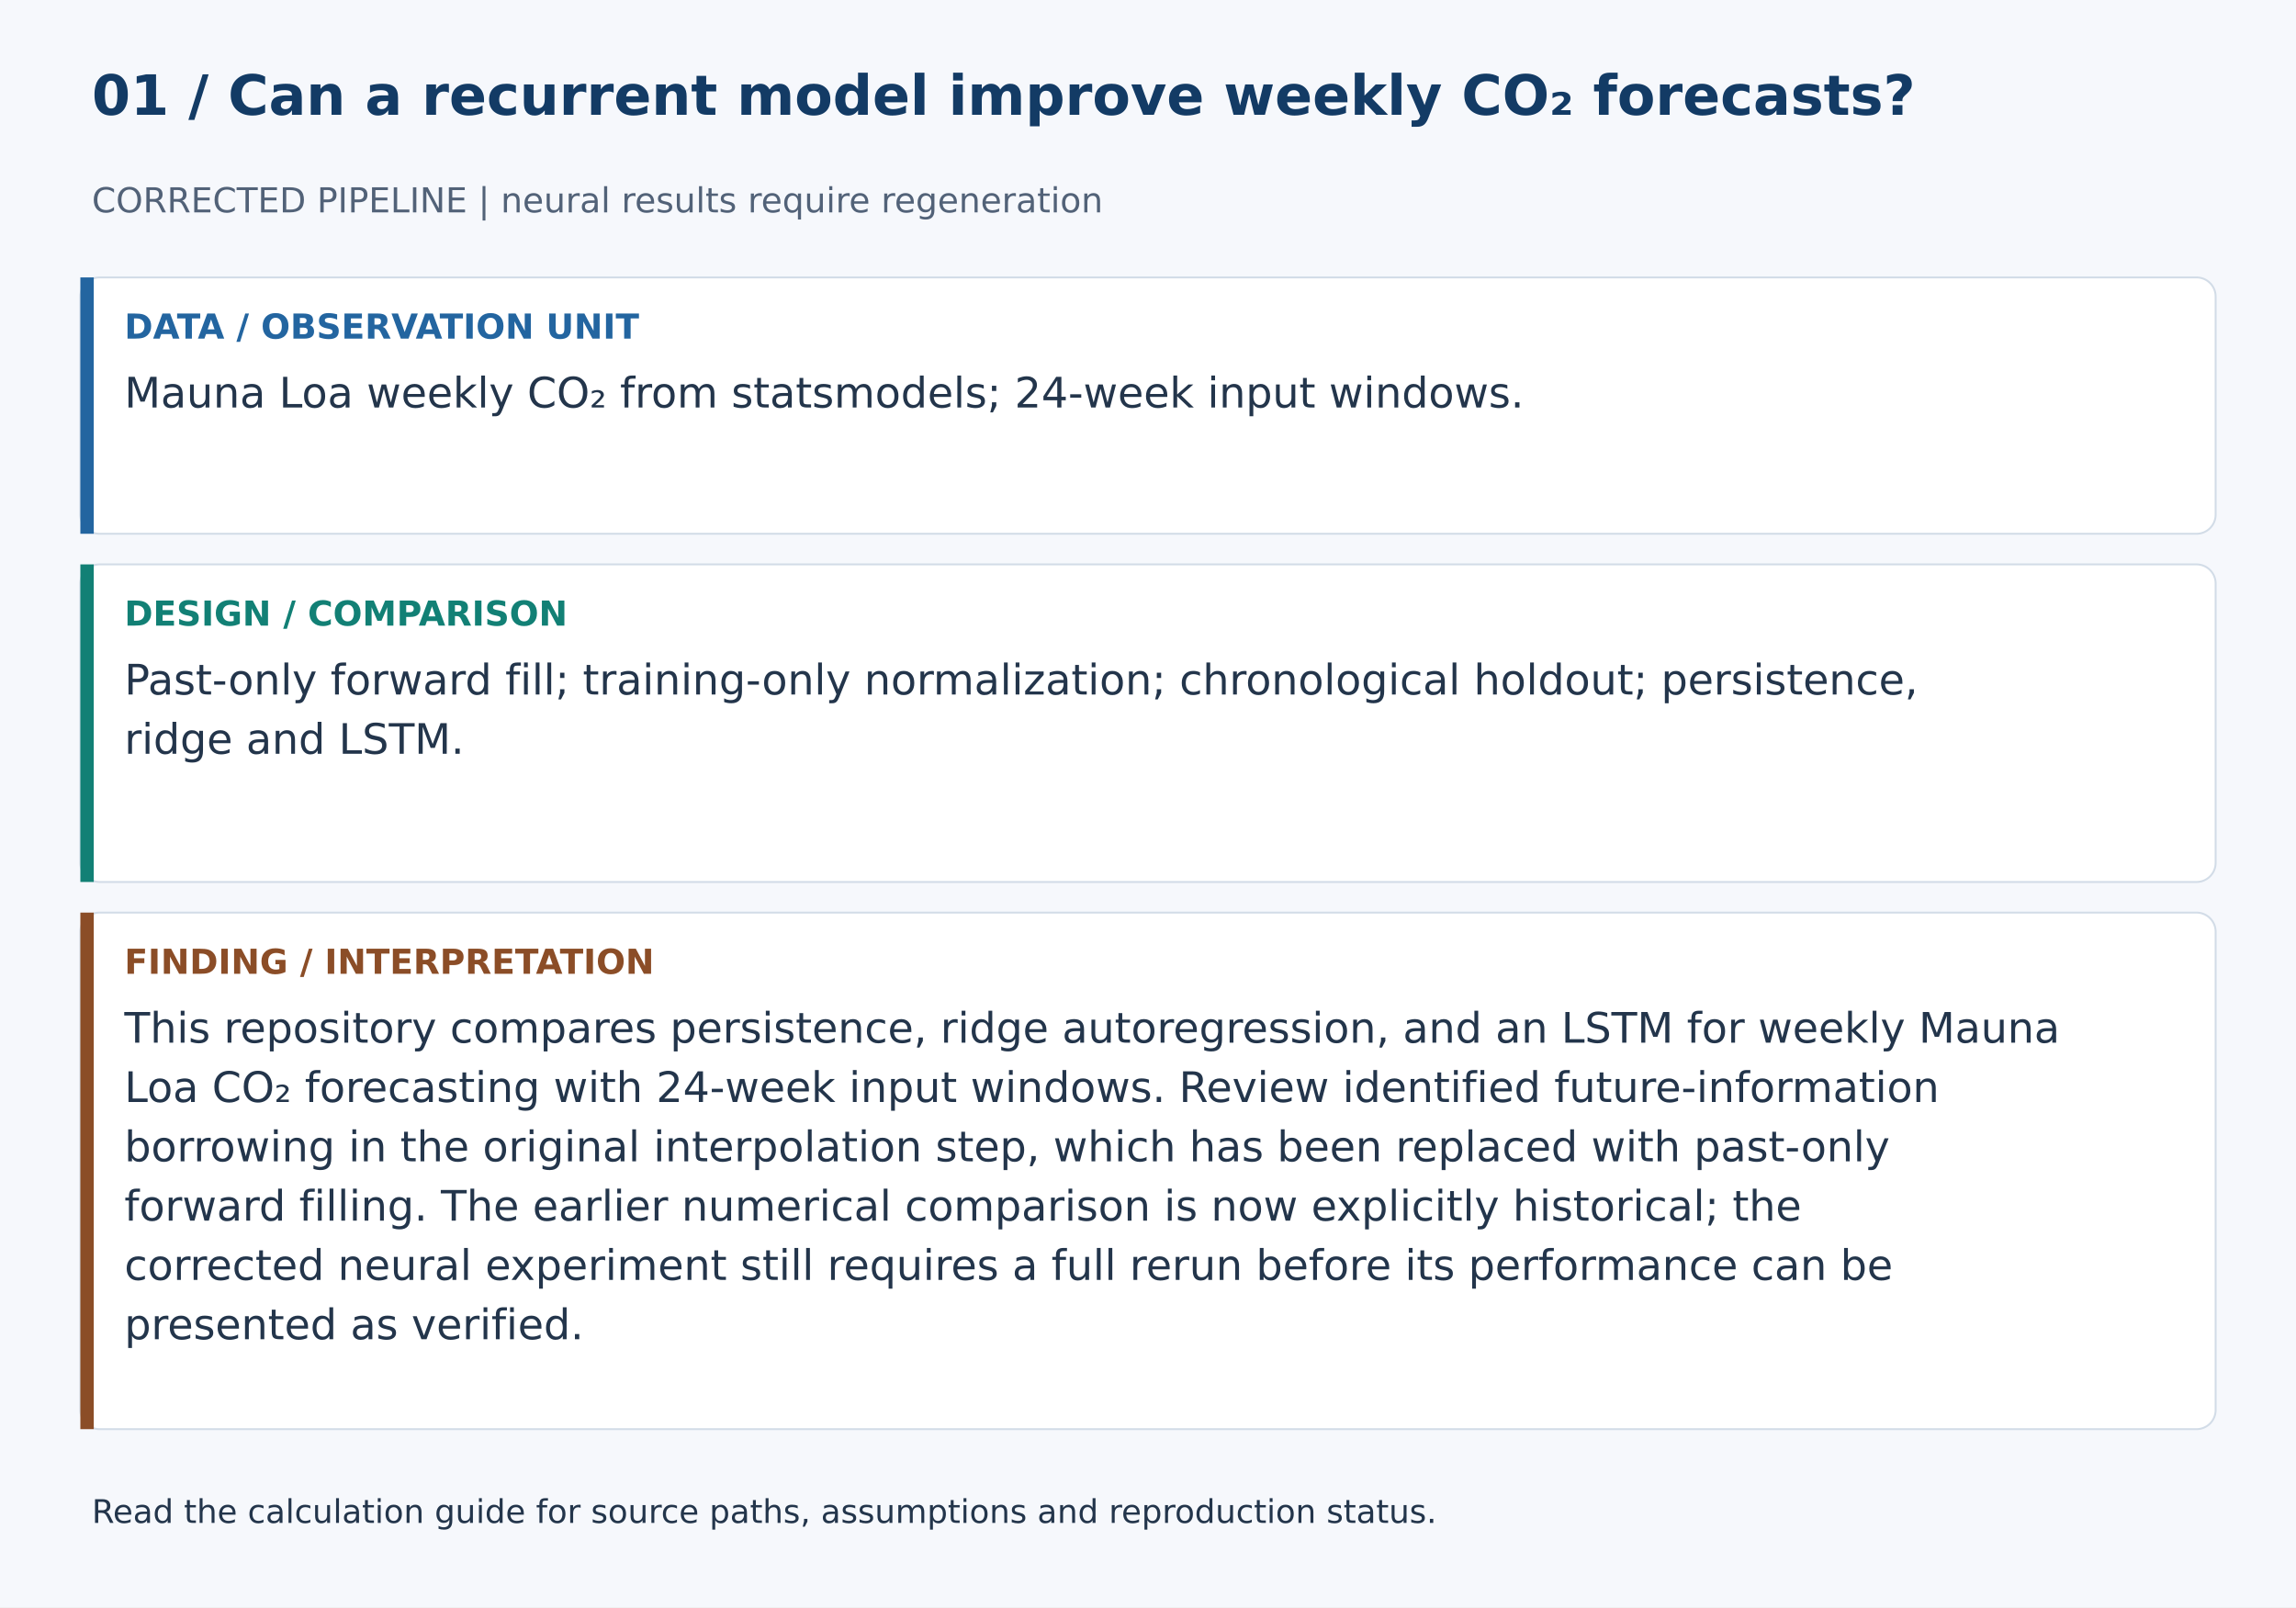
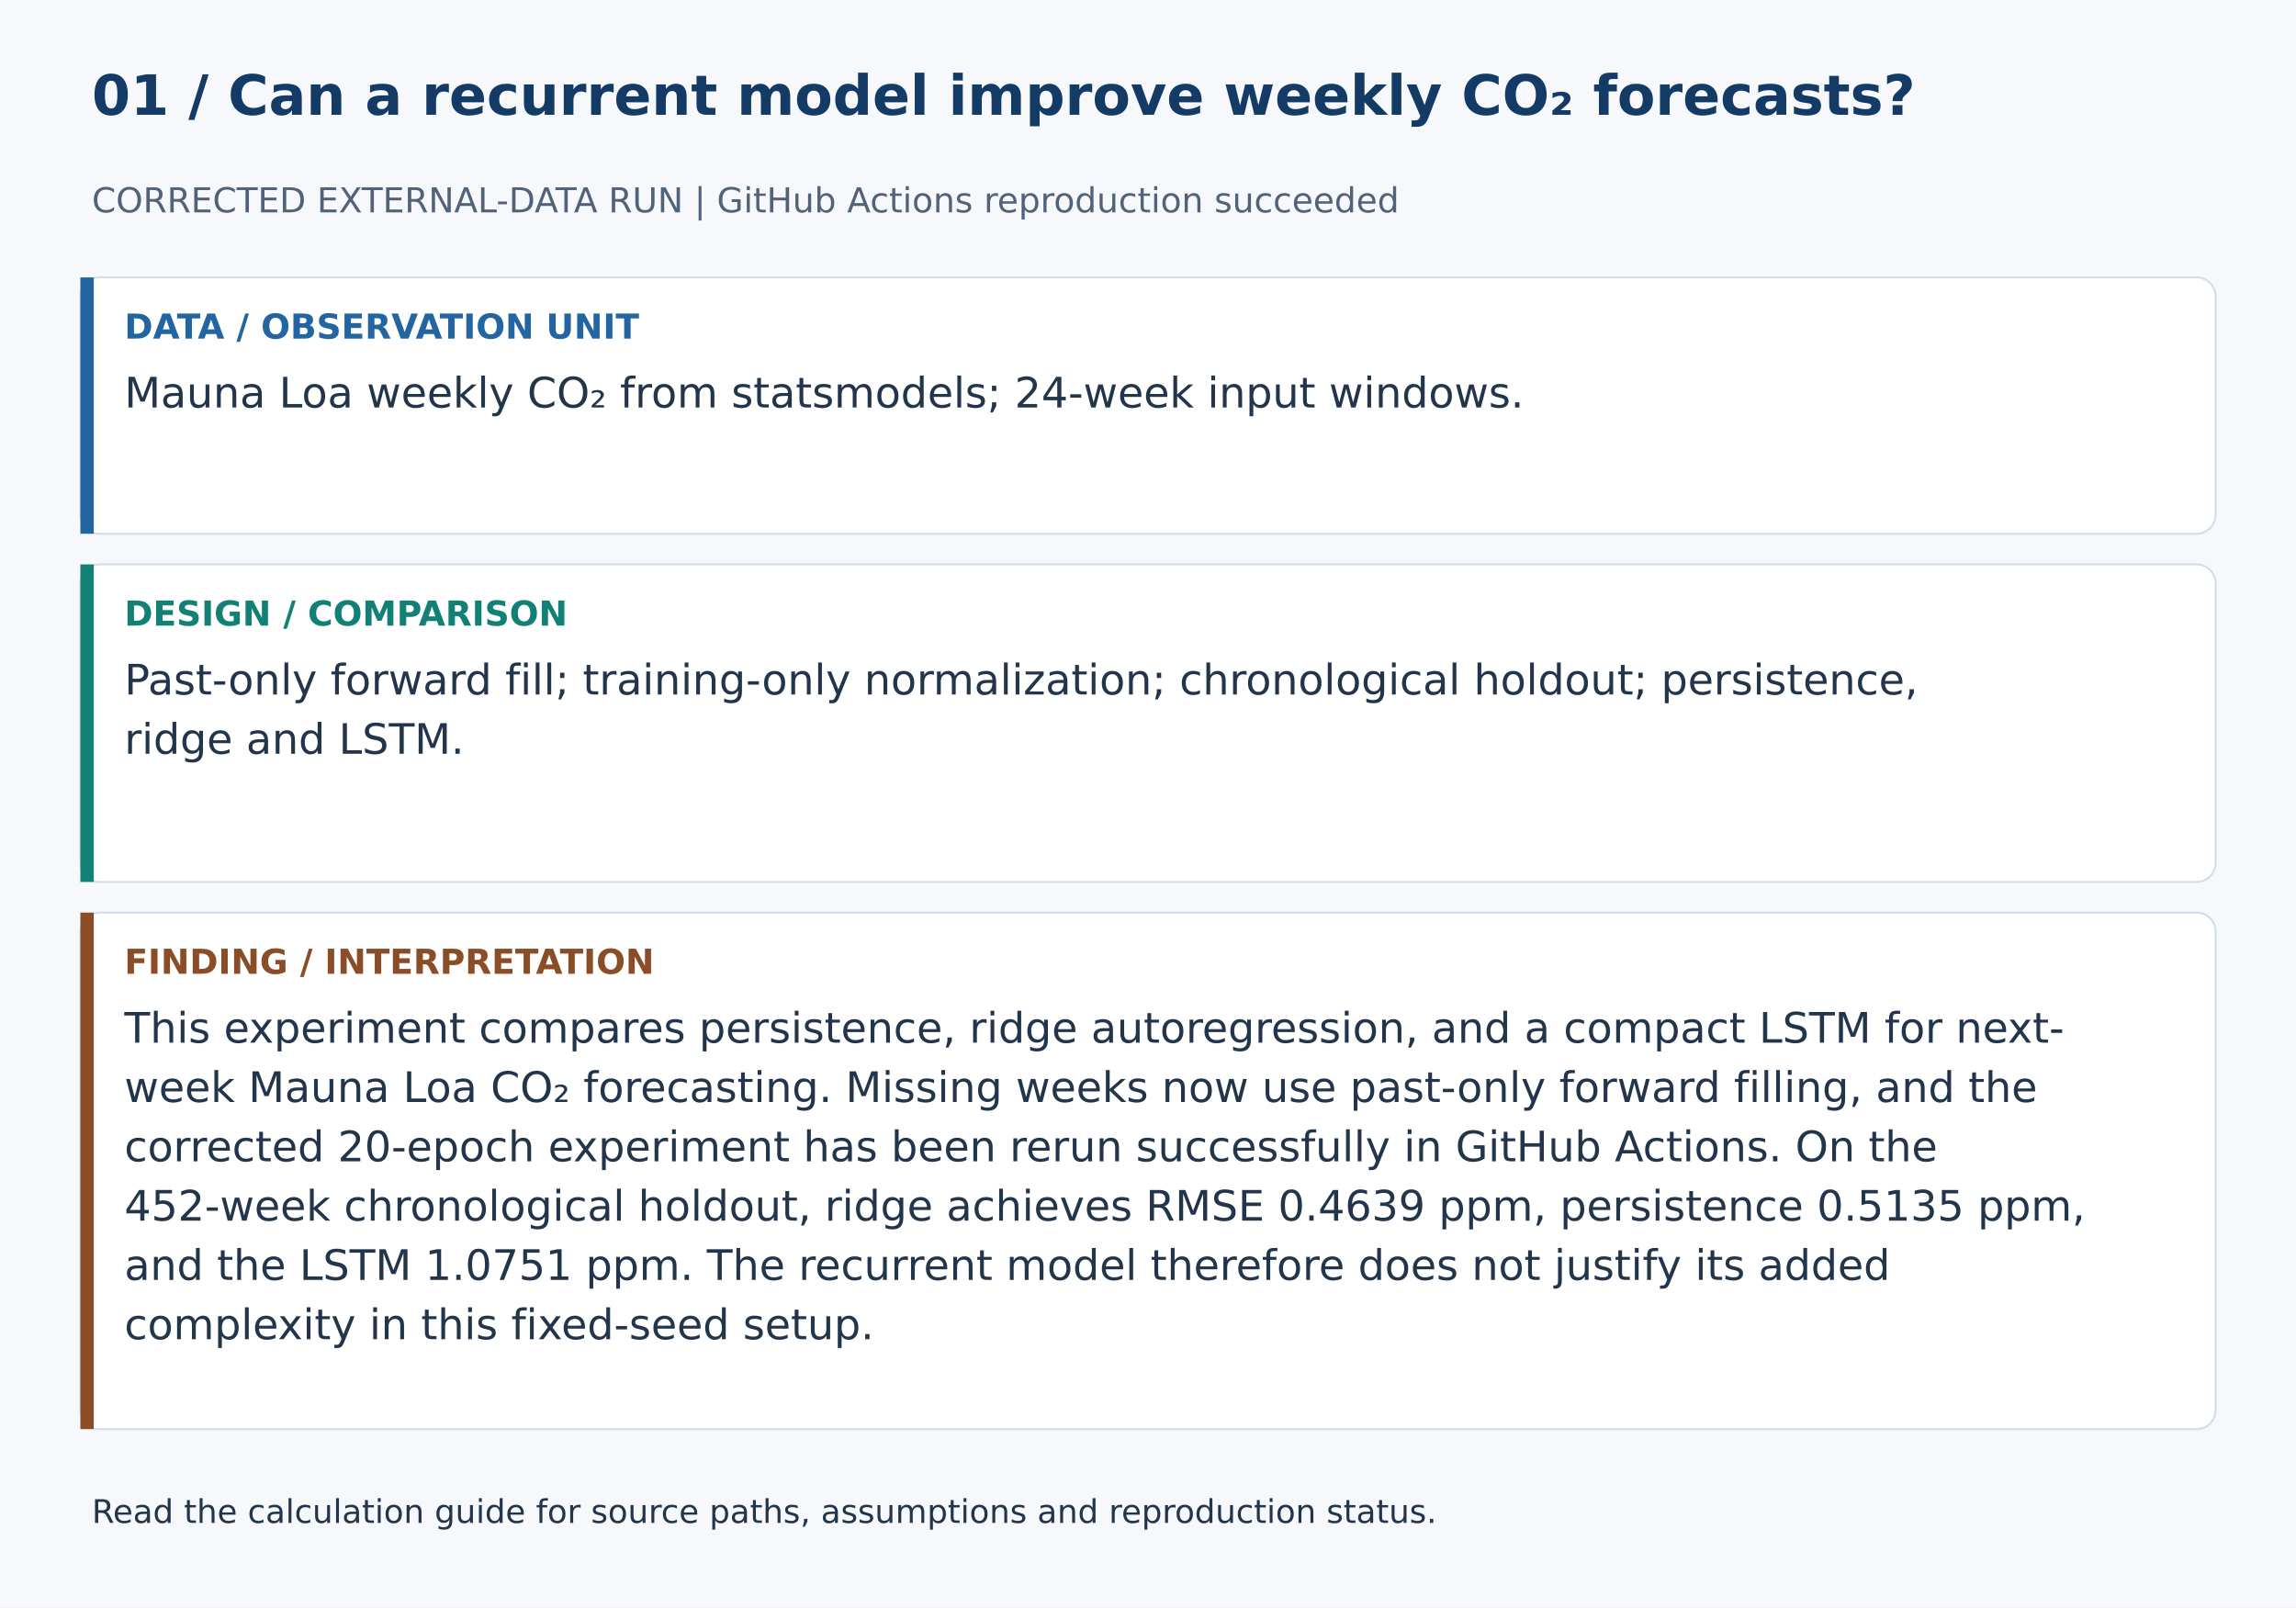
<svg xmlns="http://www.w3.org/2000/svg" width="1200" height="840" viewBox="0 0 1200 840" role="img">
  <rect width="1200" height="840" fill="#f6f8fc" />
  <text x="48" y="60" font-family="DejaVu Sans,Arial,sans-serif" font-size="29" fill="#133b65" font-weight="700">01 / Can a recurrent model improve weekly CO₂ forecasts?</text>
-   <text x="48" y="111" font-family="DejaVu Sans,Arial,sans-serif" font-size="18" fill="#526278" font-weight="400">CORRECTED PIPELINE | neural results require regeneration</text>
+   <text x="48" y="111" font-family="DejaVu Sans,Arial,sans-serif" font-size="18" fill="#526278" font-weight="400">CORRECTED EXTERNAL-DATA RUN | GitHub Actions reproduction succeeded</text>
  <rect x="42" y="145" width="1116" height="134" rx="10" fill="white" stroke="#d2dce7" />
  <rect x="42" y="145" width="7" height="134" fill="#2365a0" />
  <text x="65" y="177" font-family="DejaVu Sans,Arial,sans-serif" font-size="18" fill="#2365a0" font-weight="700">DATA / OBSERVATION UNIT</text>
  <text x="65" y="213" font-family="DejaVu Sans,Arial,sans-serif" font-size="22" fill="#23354b" font-weight="400">Mauna Loa weekly CO₂ from statsmodels; 24-week input windows.</text>
  <rect x="42" y="295" width="1116" height="166" rx="10" fill="white" stroke="#d2dce7" />
  <rect x="42" y="295" width="7" height="166" fill="#128075" />
  <text x="65" y="327" font-family="DejaVu Sans,Arial,sans-serif" font-size="18" fill="#128075" font-weight="700">DESIGN / COMPARISON</text>
  <text x="65" y="363" font-family="DejaVu Sans,Arial,sans-serif" font-size="22" fill="#23354b" font-weight="400">Past-only forward fill; training-only normalization; chronological holdout; persistence,</text>
  <text x="65" y="394" font-family="DejaVu Sans,Arial,sans-serif" font-size="22" fill="#23354b" font-weight="400">ridge and LSTM.</text>
  <rect x="42" y="477" width="1116" height="270" rx="10" fill="white" stroke="#d2dce7" />
  <rect x="42" y="477" width="7" height="270" fill="#8b4d27" />
  <text x="65" y="509" font-family="DejaVu Sans,Arial,sans-serif" font-size="18" fill="#8b4d27" font-weight="700">FINDING / INTERPRETATION</text>
-   <text x="65" y="545" font-family="DejaVu Sans,Arial,sans-serif" font-size="22" fill="#23354b" font-weight="400">This repository compares persistence, ridge autoregression, and an LSTM for weekly Mauna</text>
-   <text x="65" y="576" font-family="DejaVu Sans,Arial,sans-serif" font-size="22" fill="#23354b" font-weight="400">Loa CO₂ forecasting with 24-week input windows. Review identified future-information</text>
-   <text x="65" y="607" font-family="DejaVu Sans,Arial,sans-serif" font-size="22" fill="#23354b" font-weight="400">borrowing in the original interpolation step, which has been replaced with past-only</text>
-   <text x="65" y="638" font-family="DejaVu Sans,Arial,sans-serif" font-size="22" fill="#23354b" font-weight="400">forward filling. The earlier numerical comparison is now explicitly historical; the</text>
-   <text x="65" y="669" font-family="DejaVu Sans,Arial,sans-serif" font-size="22" fill="#23354b" font-weight="400">corrected neural experiment still requires a full rerun before its performance can be</text>
-   <text x="65" y="700" font-family="DejaVu Sans,Arial,sans-serif" font-size="22" fill="#23354b" font-weight="400">presented as verified.</text>
+   <text x="65" y="545" font-family="DejaVu Sans,Arial,sans-serif" font-size="22" fill="#23354b" font-weight="400">This experiment compares persistence, ridge autoregression, and a compact LSTM for next-</text>
+   <text x="65" y="576" font-family="DejaVu Sans,Arial,sans-serif" font-size="22" fill="#23354b" font-weight="400">week Mauna Loa CO₂ forecasting. Missing weeks now use past-only forward filling, and the</text>
+   <text x="65" y="607" font-family="DejaVu Sans,Arial,sans-serif" font-size="22" fill="#23354b" font-weight="400">corrected 20-epoch experiment has been rerun successfully in GitHub Actions. On the</text>
+   <text x="65" y="638" font-family="DejaVu Sans,Arial,sans-serif" font-size="22" fill="#23354b" font-weight="400">452-week chronological holdout, ridge achieves RMSE 0.4639 ppm, persistence 0.5135 ppm,</text>
+   <text x="65" y="669" font-family="DejaVu Sans,Arial,sans-serif" font-size="22" fill="#23354b" font-weight="400">and the LSTM 1.0751 ppm. The recurrent model therefore does not justify its added</text>
+   <text x="65" y="700" font-family="DejaVu Sans,Arial,sans-serif" font-size="22" fill="#23354b" font-weight="400">complexity in this fixed-seed setup.</text>
  <text x="48" y="796" font-family="DejaVu Sans,Arial,sans-serif" font-size="17" fill="#23354b" font-weight="400">Read the calculation guide for source paths, assumptions and reproduction status.</text>
</svg>
